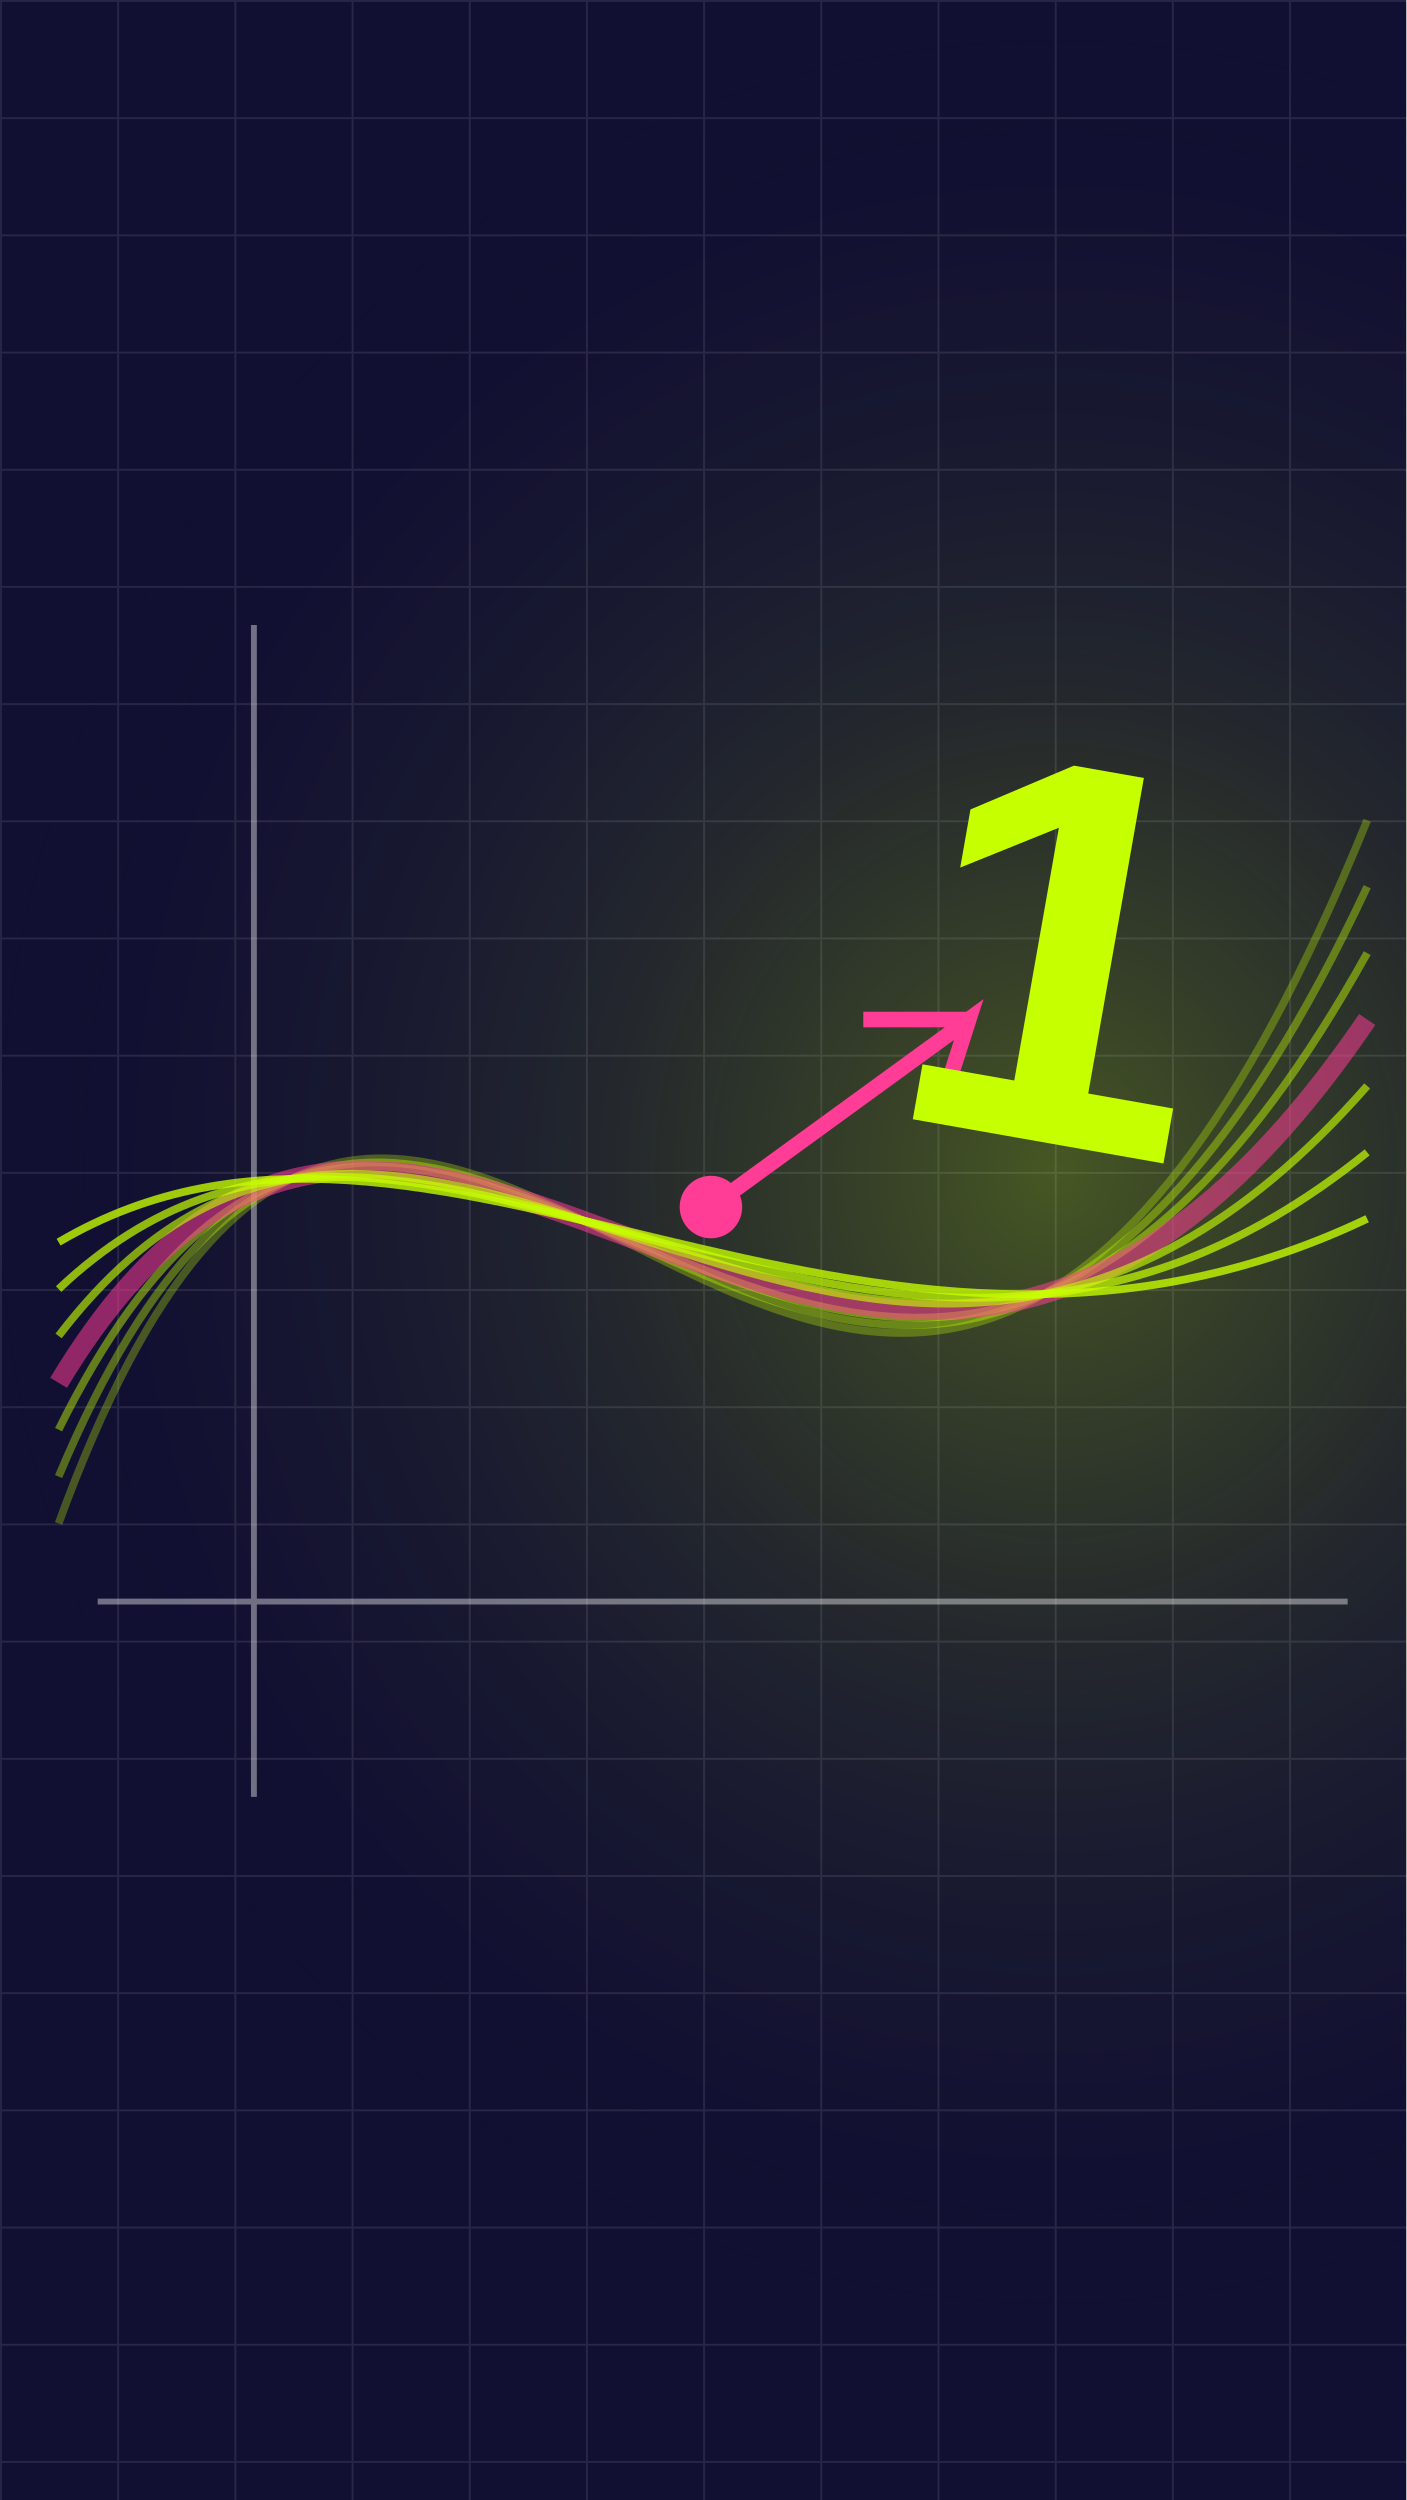
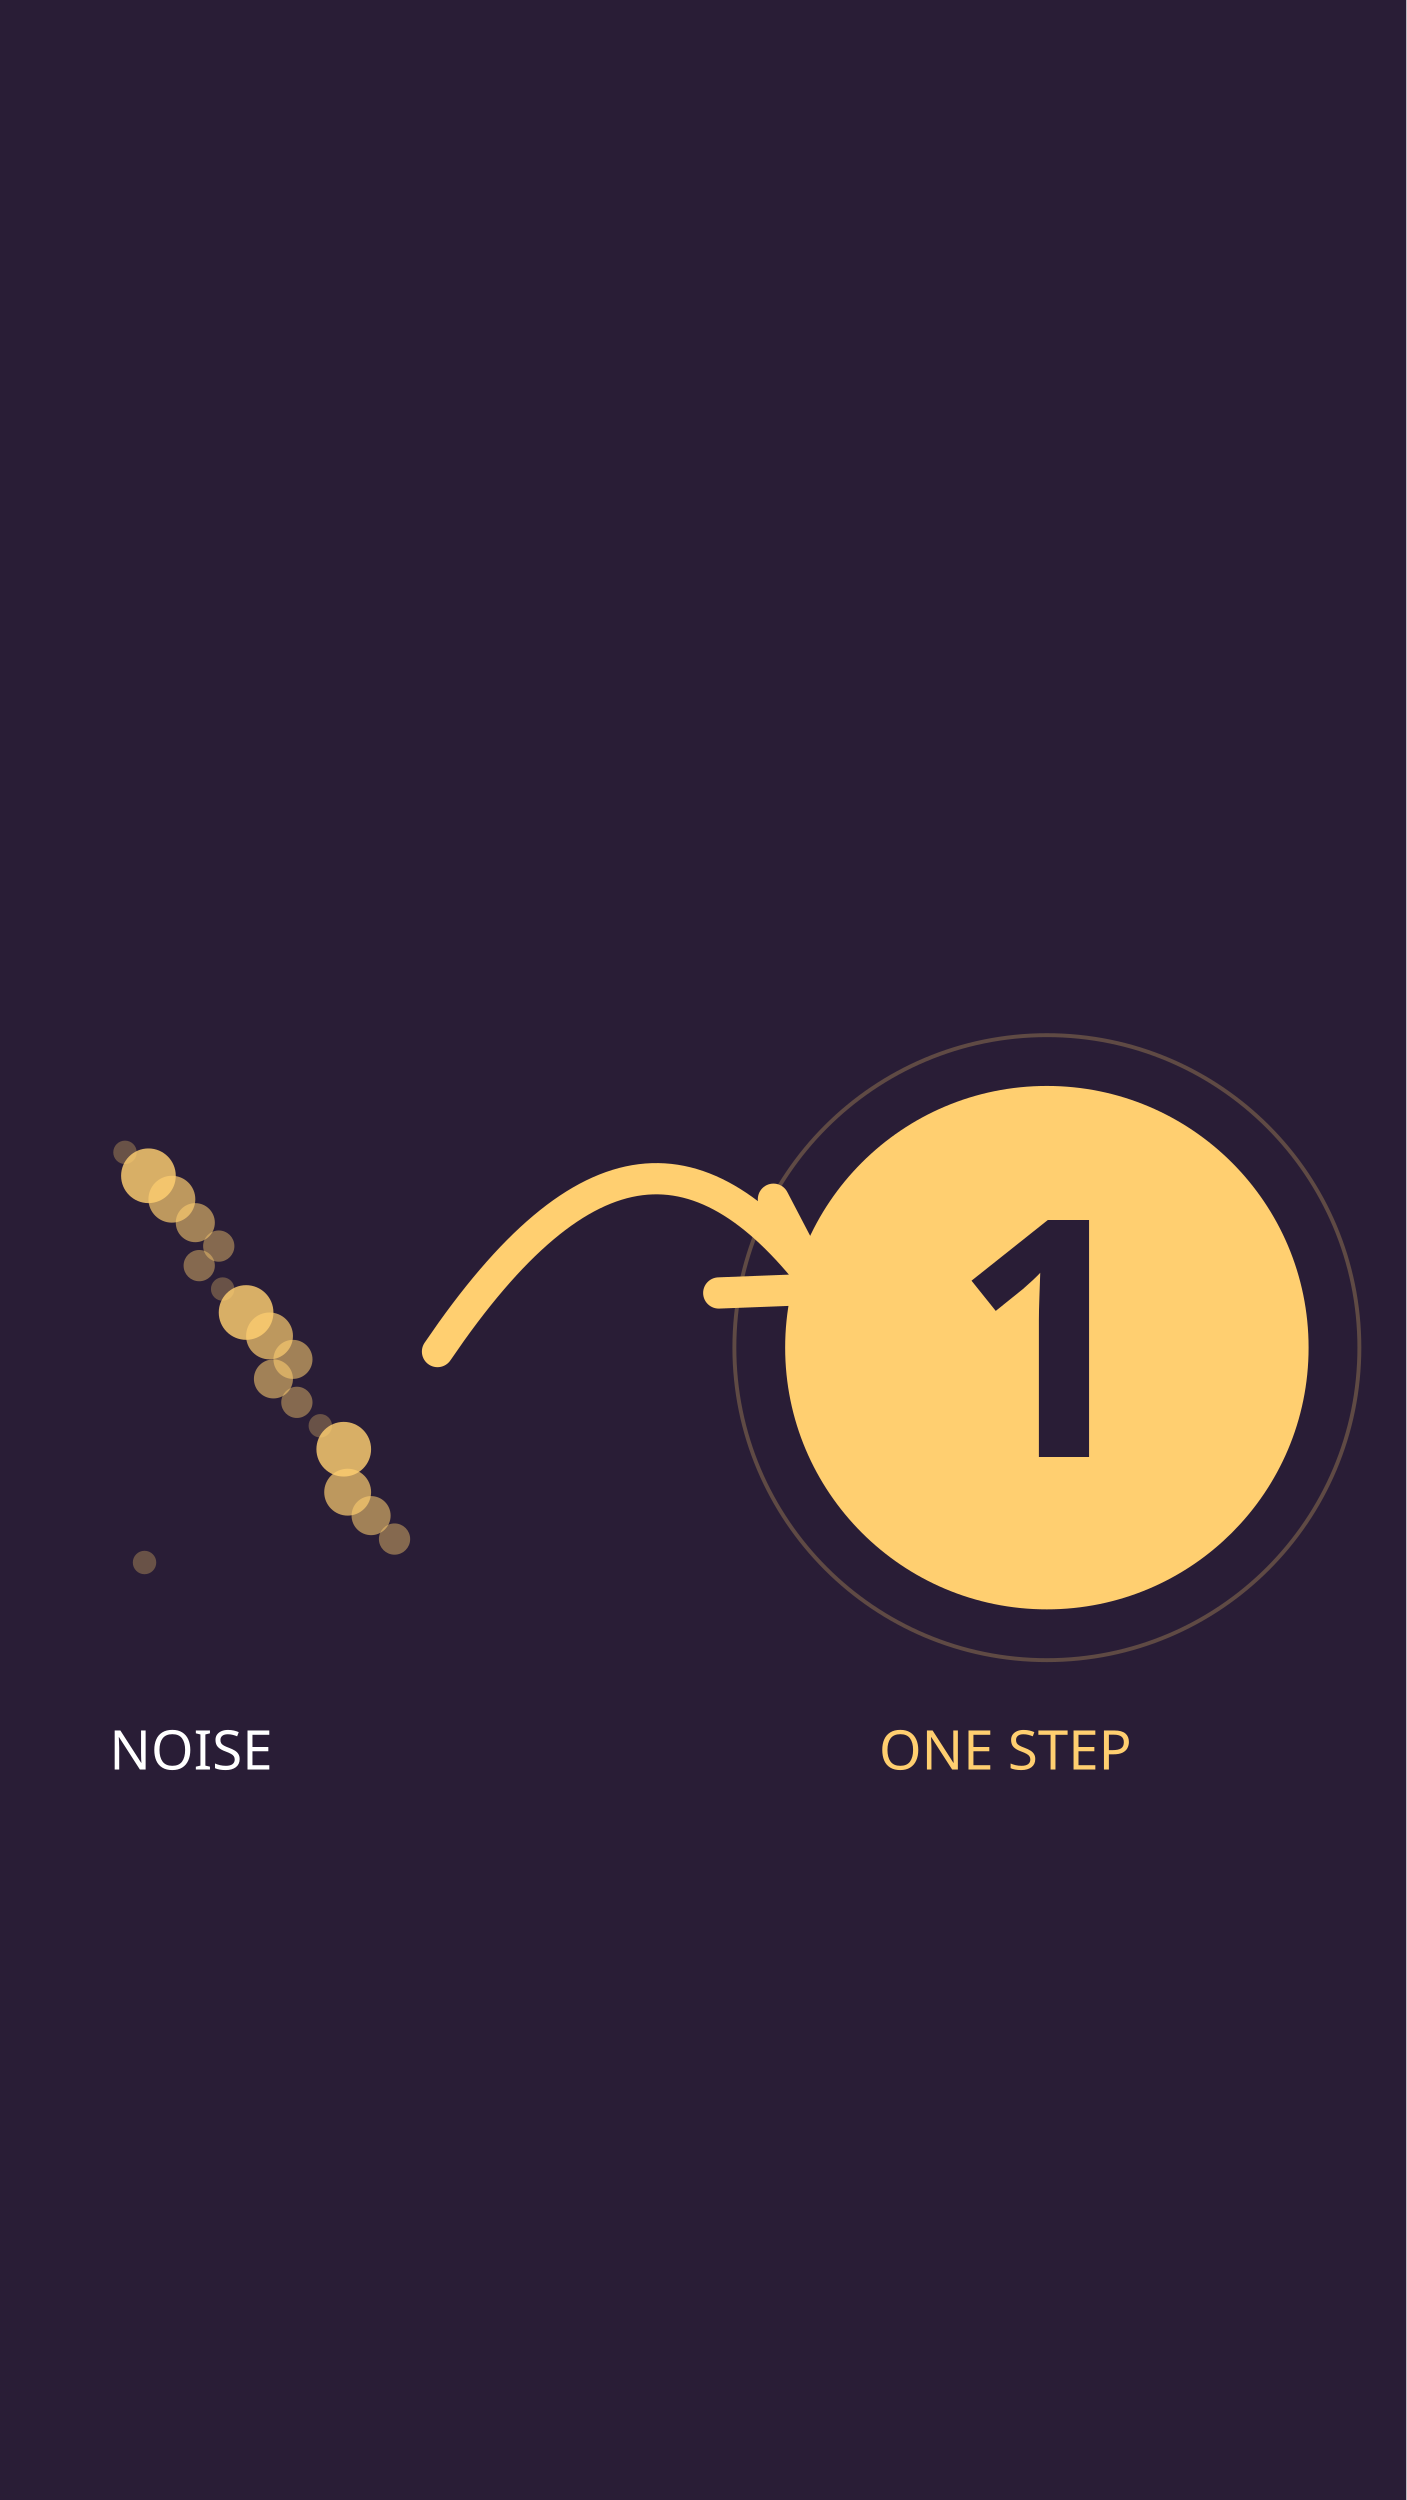
<svg xmlns="http://www.w3.org/2000/svg" width="360" height="640" viewBox="0 0 360 640">
-   <defs>
-     <radialGradient id="glow">
-       <stop stop-color="#c6ff00" stop-opacity=".3" />
-       <stop offset="1" stop-color="#110f32" stop-opacity="0" />
-     </radialGradient>
-     <pattern id="grid" width="30" height="30" patternUnits="userSpaceOnUse">
-       <path d="M 30 0 H 0 V 30" stroke="#fff" stroke-opacity=".09" fill="none" />
-     </pattern>
-     <filter id="bloom">
-       <feGaussianBlur stdDeviation="4" />
-     </filter>
-   </defs>
-   <rect width="360" height="640" fill="#110f32" />
-   <ellipse cx="270" cy="300" rx="280" ry="300" fill="url(#glow)" />
-   <rect width="360" height="640" fill="url(#grid)" />
-   <path d="M 25 410 H 345 M 65 460 V 160" stroke="#fff" stroke-opacity=".4" stroke-width="1.5" />
-   <path d="M 15 390 C 110 130, 220 530, 350 210" fill="none" stroke="#c6ff00" stroke-width="2" opacity="0.3" />
-   <path d="M 15 378 C 110 152, 220 504, 350 227" fill="none" stroke="#c6ff00" stroke-width="2" opacity="0.38" />
-   <path d="M 15 366 C 110 174, 220 478, 350 244" fill="none" stroke="#c6ff00" stroke-width="2" opacity="0.46" />
-   <path d="M 15 354 C 110 196, 220 452, 350 261" fill="none" stroke="#ff3c96" stroke-width="5" opacity="0.54" />
-   <path d="M 15 342 C 110 218, 220 426, 350 278" fill="none" stroke="#c6ff00" stroke-width="2" opacity="0.62" />
-   <path d="M 15 330 C 110 240, 220 400, 350 295" fill="none" stroke="#c6ff00" stroke-width="2" opacity="0.7" />
-   <path d="M 15 318 C 110 262, 220 374, 350 312" fill="none" stroke="#c6ff00" stroke-width="2" opacity="0.78" />
-   <circle cx="182" cy="309" r="8" fill="#ff3c96" />
-   <path d="M 182 309 l 66 -48 l -8 25 M 248 261 l -27 0" stroke="#ff3c96" stroke-width="4" fill="none" />
-   <text x="225" y="285" font-family="Arial,sans-serif" font-size="140" font-weight="900" fill="#c6ff00" transform="rotate(10 225 285)">1</text>
+   <rect width="360" height="640" fill="#291d36" />
+   <circle cx="268" cy="345" r="67" fill="#ffcf70" />
+   <circle cx="268" cy="345" r="80" stroke="#ffcf70" fill="none" opacity=".25" />
+   <circle cx="32" cy="295" r="3" fill="#ffcf70" opacity="0.3" />
+   <circle cx="51" cy="324" r="4" fill="#ffcf70" opacity="0.43" />
+   <circle cx="70" cy="353" r="5" fill="#ffcf70" opacity="0.56" />
+   <circle cx="89" cy="382" r="6" fill="#ffcf70" opacity="0.69" />
+   <circle cx="38" cy="301" r="7" fill="#ffcf70" opacity="0.82" />
+   <circle cx="57" cy="330" r="3" fill="#ffcf70" opacity="0.3" />
+   <circle cx="76" cy="359" r="4" fill="#ffcf70" opacity="0.43" />
+   <circle cx="95" cy="388" r="5" fill="#ffcf70" opacity="0.56" />
+   <circle cx="44" cy="307" r="6" fill="#ffcf70" opacity="0.69" />
+   <circle cx="63" cy="336" r="7" fill="#ffcf70" opacity="0.82" />
+   <circle cx="82" cy="365" r="3" fill="#ffcf70" opacity="0.3" />
+   <circle cx="101" cy="394" r="4" fill="#ffcf70" opacity="0.43" />
+   <circle cx="50" cy="313" r="5" fill="#ffcf70" opacity="0.56" />
+   <circle cx="69" cy="342" r="6" fill="#ffcf70" opacity="0.69" />
+   <circle cx="88" cy="371" r="7" fill="#ffcf70" opacity="0.82" />
+   <circle cx="37" cy="400" r="3" fill="#ffcf70" opacity="0.3" />
+   <circle cx="56" cy="319" r="4" fill="#ffcf70" opacity="0.43" />
+   <circle cx="75" cy="348" r="5" fill="#ffcf70" opacity="0.56" />
+   <path d="M112 346 C150 290 180 290 210 330 M198 307 L210 330 L184 331" stroke="#ffcf70" stroke-width="8" fill="none" stroke-linecap="round" />
+   <text x="268" y="373" text-anchor="middle" fill="#291d36" font-family="sans-serif" font-size="85" font-weight="900">1</text>
+   <text x="28" y="453" fill="#fff" font-family="sans-serif" font-size="14">NOISE</text>
+   <text x="225" y="453" fill="#ffcf70" font-family="sans-serif" font-size="14">ONE STEP</text>
</svg>
